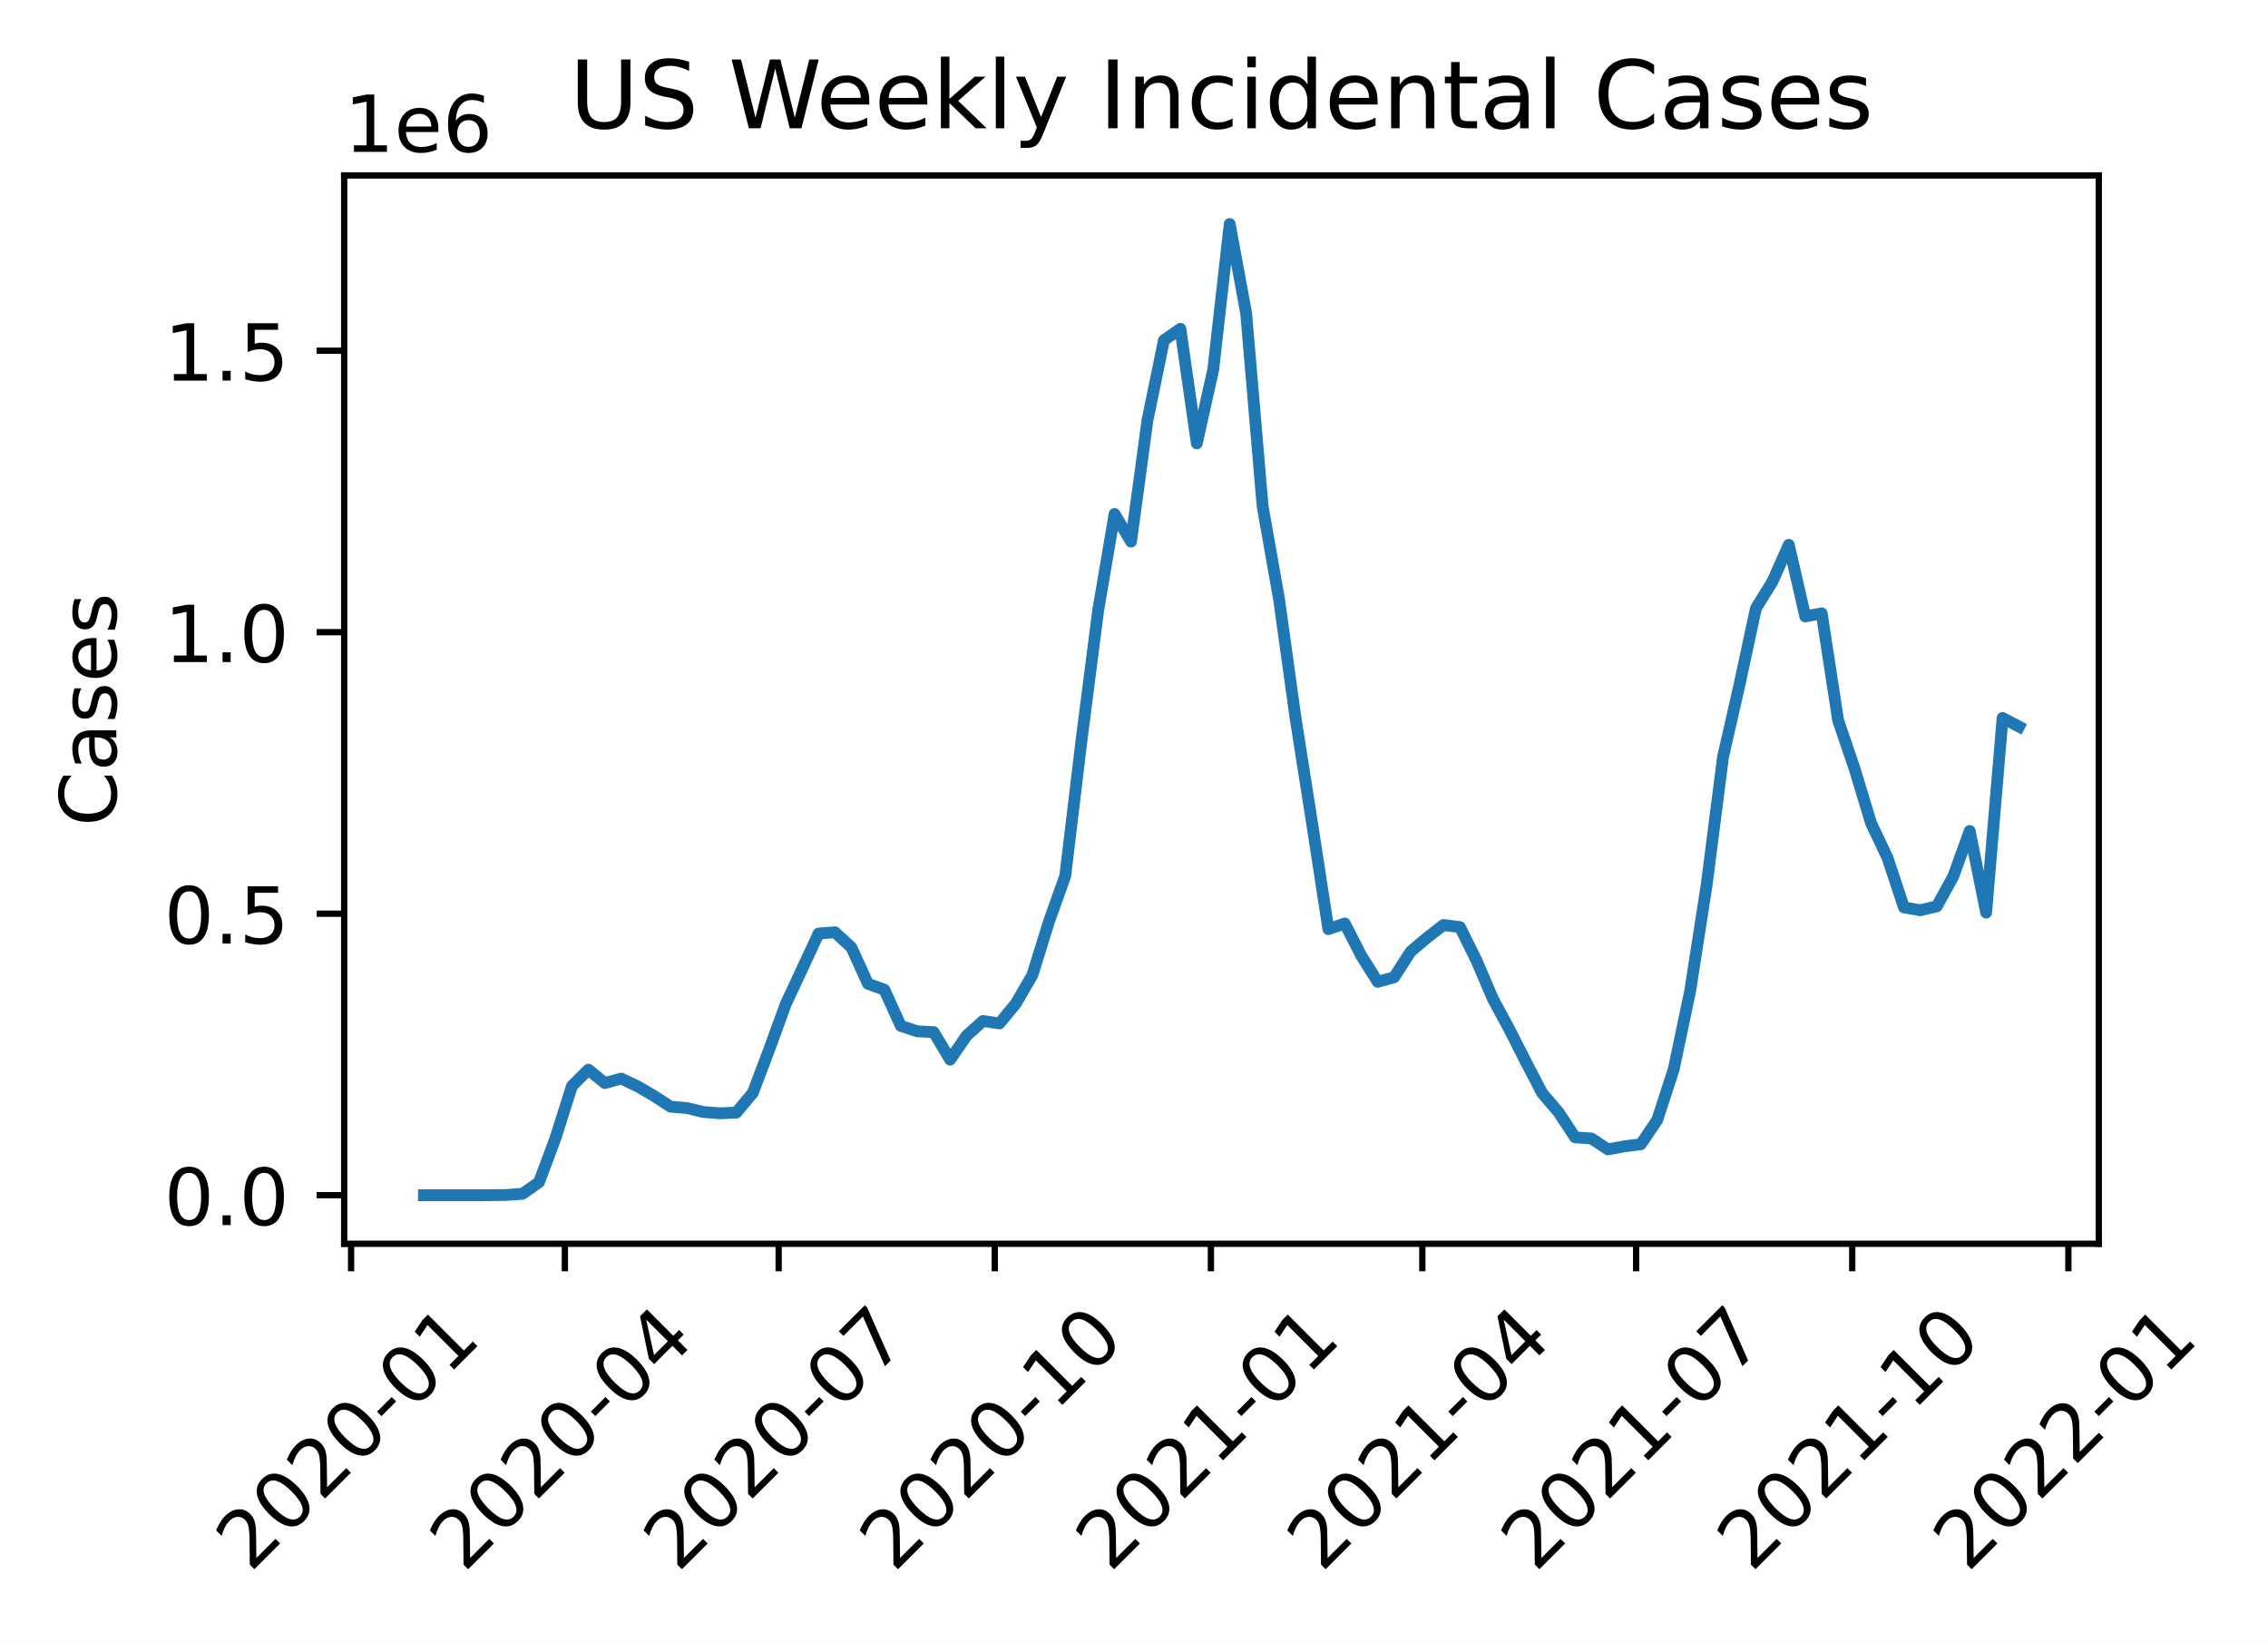
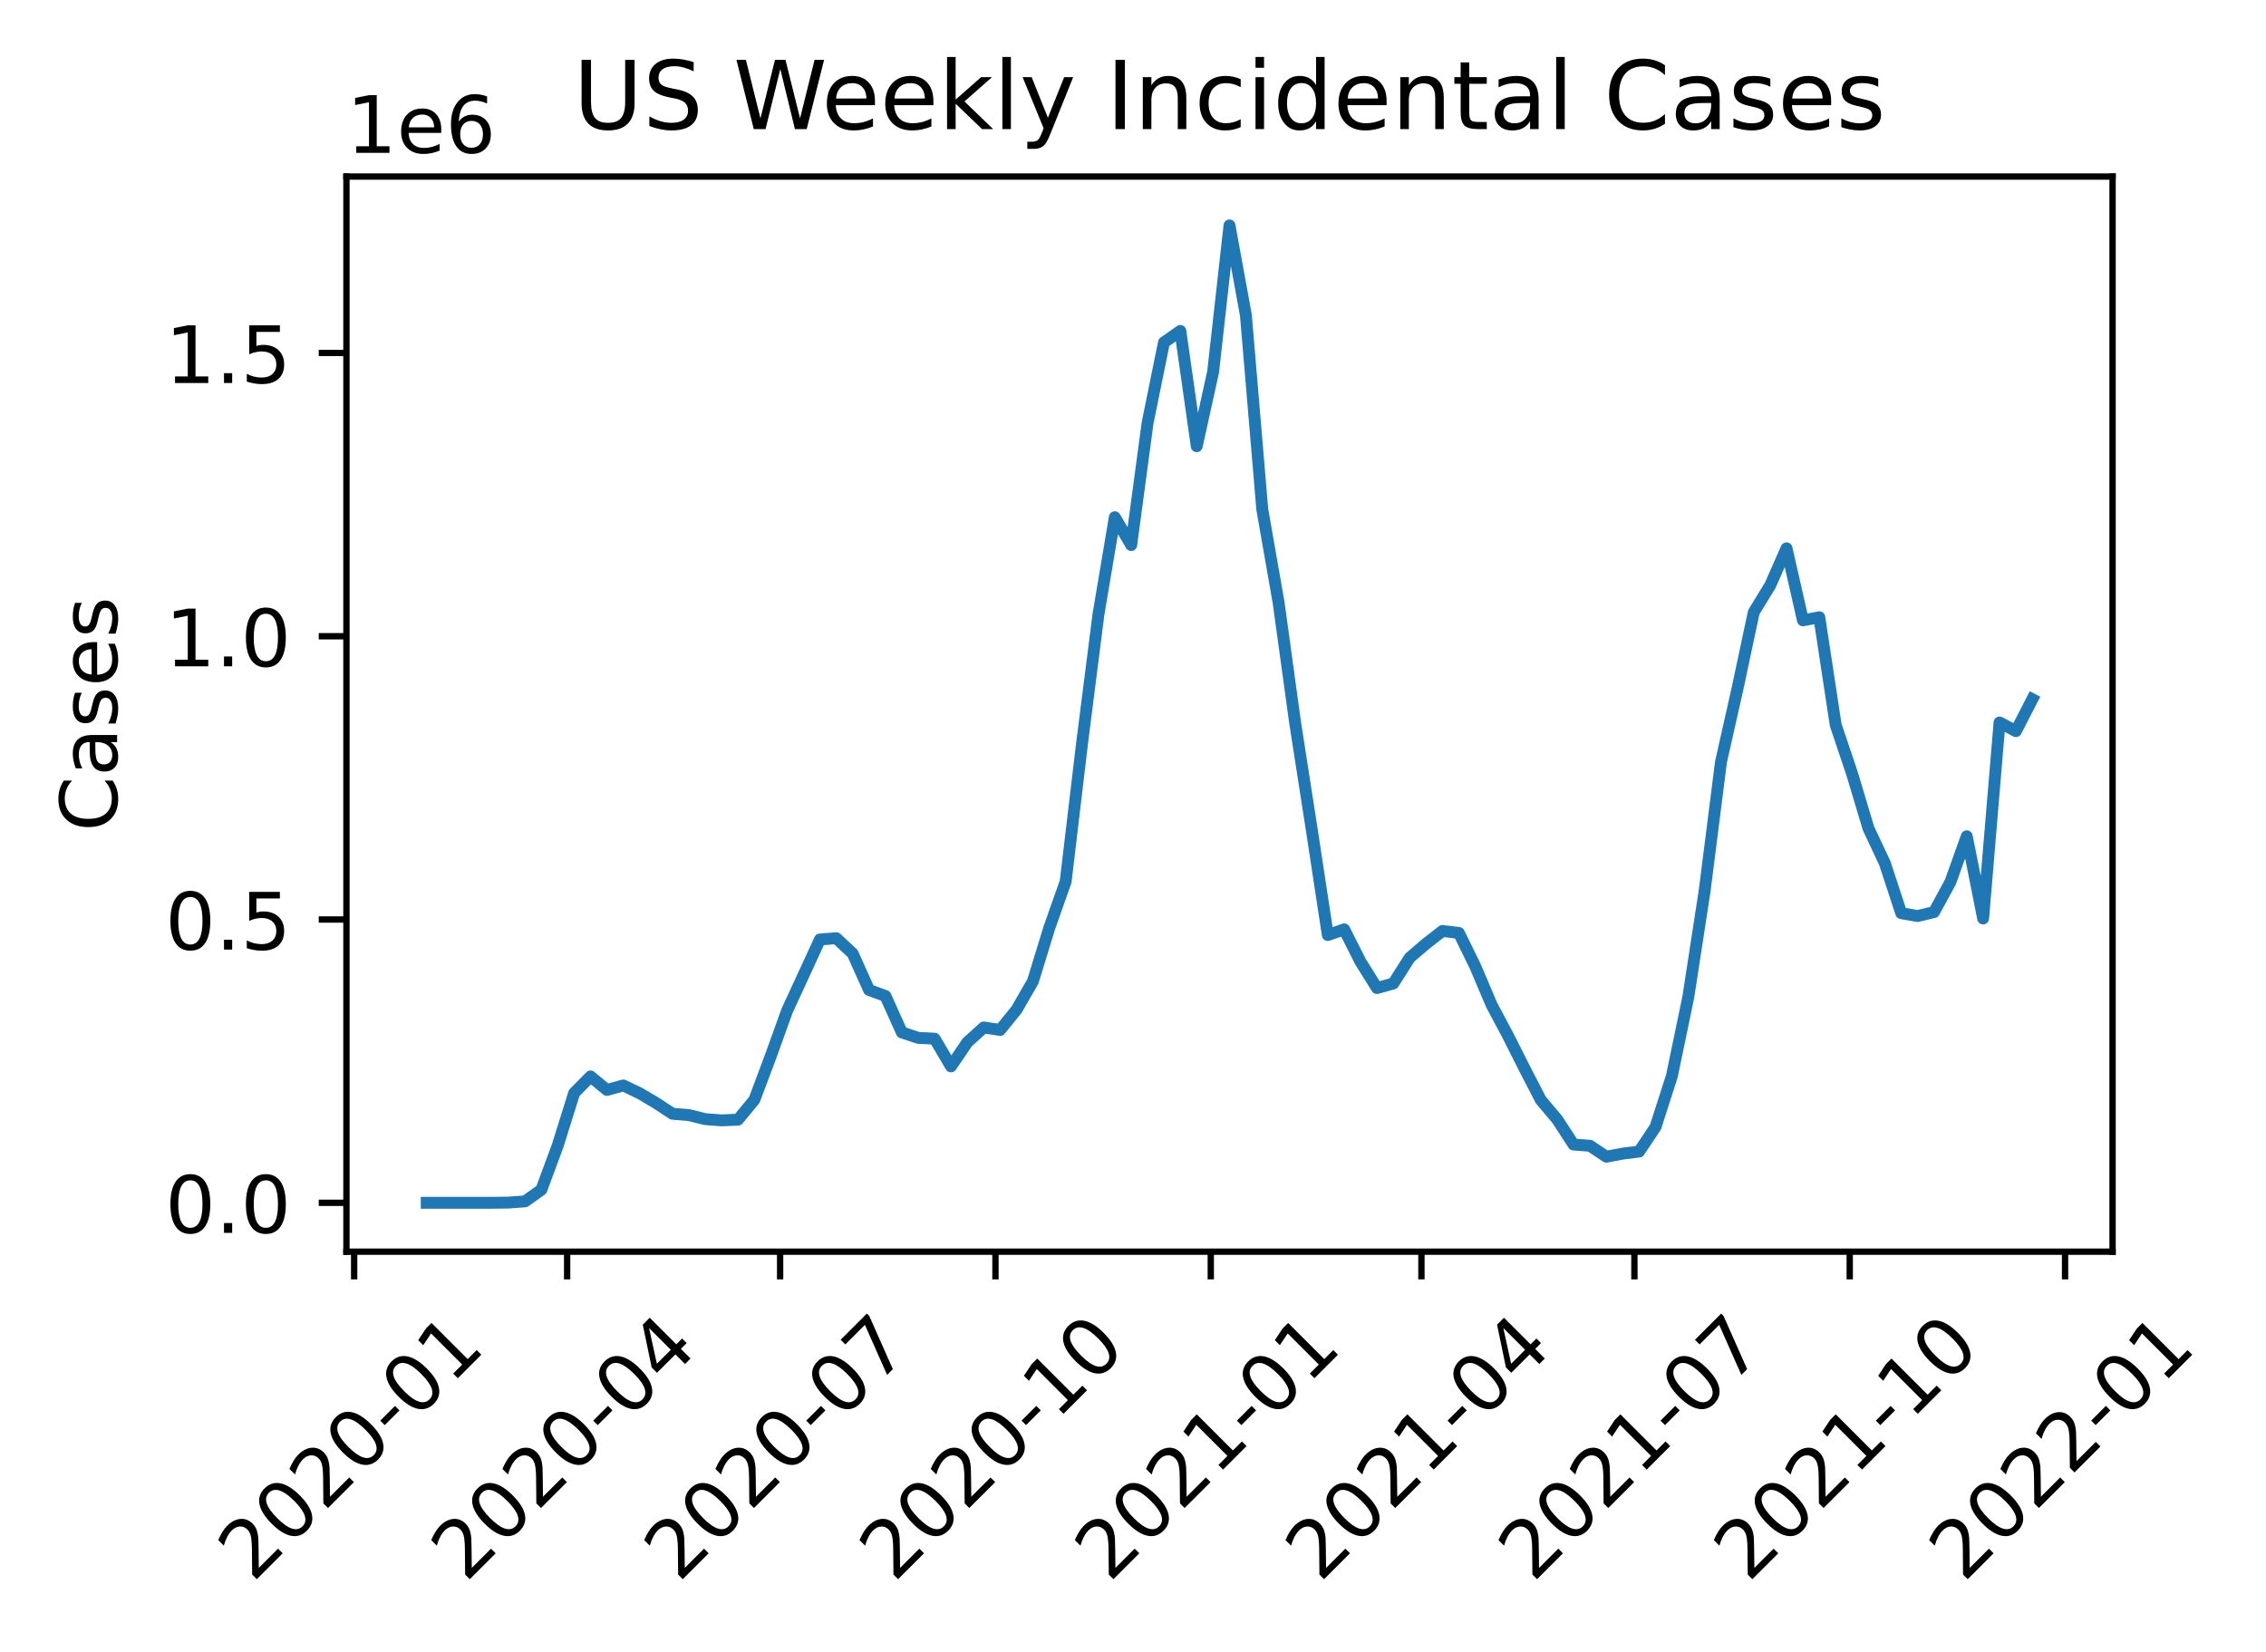
- <svg xmlns="http://www.w3.org/2000/svg" xmlns:xlink="http://www.w3.org/1999/xlink" height="208.807pt" version="1.1" viewBox="0 0 288.506 208.807" width="288.506pt">
+ <svg xmlns="http://www.w3.org/2000/svg" xmlns:xlink="http://www.w3.org/1999/xlink" height="208.807pt" version="1.1" viewBox="0 0 286.371 208.807" width="286.371pt">
  <defs>
    <style type="text/css">
*{stroke-linecap:butt;stroke-linejoin:round;}
  </style>
  </defs>
  <g id="figure_1">
    <g id="patch_1">
-       <path d="M 0 208.807  L 288.506 208.807  L 288.506 0  L 0 0  z " style="fill:#ffffff;" />
+       <path d="M 0 208.807  L 286.371 208.807  L 286.371 0  L 0 0  z " style="fill:#ffffff;" />
    </g>
    <g id="axes_1">
      <g id="patch_2">
        <path d="M 43.781 158.218  L 266.981 158.218  L 266.981 22.318  L 43.781 22.318  z " style="fill:#ffffff;" />
      </g>
      <g id="matplotlib.axis_1">
        <g id="xtick_1">
          <g id="line2d_1">
            <defs>
-               <path d="M 0 0  L 0 3.5  " id="m5ab951dbec" style="stroke:#000000;stroke-width:0.8;" />
-             </defs>
-             <g>
-               <use style="stroke:#000000;stroke-width:0.8;" x="44.663" xlink:href="#m5ab951dbec" y="158.218" />
+               <path d="M 0 0  L 0 3.5  " id="m351e87de5b" style="stroke:#000000;stroke-width:0.8;" />
+             </defs>
+             <g>
+               <use style="stroke:#000000;stroke-width:0.8;" x="44.757" xlink:href="#m351e87de5b" y="158.218" />
            </g>
          </g>
          <g id="text_1">
            <defs>
              <path d="M 19.188 8.297  L 53.609 8.297  L 53.609 0  L 7.328 0  L 7.328 8.297  Q 12.938 14.109 22.625 23.891  Q 32.328 33.688 34.812 36.531  Q 39.547 41.844 41.422 45.531  Q 43.312 49.219 43.312 52.781  Q 43.312 58.594 39.234 62.25  Q 35.156 65.922 28.609 65.922  Q 23.969 65.922 18.812 64.312  Q 13.672 62.703 7.812 59.422  L 7.812 69.391  Q 13.766 71.781 18.938 73  Q 24.125 74.219 28.422 74.219  Q 39.75 74.219 46.484 68.547  Q 53.219 62.891 53.219 53.422  Q 53.219 48.922 51.531 44.891  Q 49.859 40.875 45.406 35.406  Q 44.188 33.984 37.641 27.219  Q 31.109 20.453 19.188 8.297  z " id="DejaVuSans-50" />
              <path d="M 31.781 66.406  Q 24.172 66.406 20.328 58.906  Q 16.5 51.422 16.5 36.375  Q 16.5 21.391 20.328 13.891  Q 24.172 6.391 31.781 6.391  Q 39.453 6.391 43.281 13.891  Q 47.125 21.391 47.125 36.375  Q 47.125 51.422 43.281 58.906  Q 39.453 66.406 31.781 66.406  z M 31.781 74.219  Q 44.047 74.219 50.516 64.516  Q 56.984 54.828 56.984 36.375  Q 56.984 17.969 50.516 8.266  Q 44.047 -1.422 31.781 -1.422  Q 19.531 -1.422 13.062 8.266  Q 6.594 17.969 6.594 36.375  Q 6.594 54.828 13.062 64.516  Q 19.531 74.219 31.781 74.219  z " id="DejaVuSans-48" />
              <path d="M 4.891 31.391  L 31.203 31.391  L 31.203 23.391  L 4.891 23.391  z " id="DejaVuSans-45" />
              <path d="M 12.406 8.297  L 28.516 8.297  L 28.516 63.922  L 10.984 60.406  L 10.984 69.391  L 28.422 72.906  L 38.281 72.906  L 38.281 8.297  L 54.391 8.297  L 54.391 0  L 12.406 0  z " id="DejaVuSans-49" />
            </defs>
-             <g transform="translate(31.84153 200.1359)rotate(-45)scale(0.1 -0.1)">
+             <g transform="translate(31.93606 200.1359)rotate(-45)scale(0.1 -0.1)">
              <use xlink:href="#DejaVuSans-50" />
              <use x="63.623" xlink:href="#DejaVuSans-48" />
              <use x="127.246" xlink:href="#DejaVuSans-50" />
              <use x="190.869" xlink:href="#DejaVuSans-48" />
              <use x="254.492" xlink:href="#DejaVuSans-45" />
              <use x="290.576" xlink:href="#DejaVuSans-48" />
              <use x="354.199" xlink:href="#DejaVuSans-49" />
            </g>
          </g>
        </g>
        <g id="xtick_2">
          <g id="line2d_2">
            <g>
-               <use style="stroke:#000000;stroke-width:0.8;" x="71.857" xlink:href="#m5ab951dbec" y="158.218" />
+               <use style="stroke:#000000;stroke-width:0.8;" x="71.674" xlink:href="#m351e87de5b" y="158.218" />
            </g>
          </g>
          <g id="text_2">
            <defs>
              <path d="M 37.797 64.312  L 12.891 25.391  L 37.797 25.391  z M 35.203 72.906  L 47.609 72.906  L 47.609 25.391  L 58.016 25.391  L 58.016 17.188  L 47.609 17.188  L 47.609 0  L 37.797 0  L 37.797 17.188  L 4.891 17.188  L 4.891 26.703  z " id="DejaVuSans-52" />
            </defs>
-             <g transform="translate(59.03553 200.1359)rotate(-45)scale(0.1 -0.1)">
+             <g transform="translate(58.85257 200.1359)rotate(-45)scale(0.1 -0.1)">
              <use xlink:href="#DejaVuSans-50" />
              <use x="63.623" xlink:href="#DejaVuSans-48" />
              <use x="127.246" xlink:href="#DejaVuSans-50" />
              <use x="190.869" xlink:href="#DejaVuSans-48" />
              <use x="254.492" xlink:href="#DejaVuSans-45" />
              <use x="290.576" xlink:href="#DejaVuSans-48" />
              <use x="354.199" xlink:href="#DejaVuSans-52" />
            </g>
          </g>
        </g>
        <g id="xtick_3">
          <g id="line2d_3">
            <g>
-               <use style="stroke:#000000;stroke-width:0.8;" x="99.051" xlink:href="#m5ab951dbec" y="158.218" />
+               <use style="stroke:#000000;stroke-width:0.8;" x="98.59" xlink:href="#m351e87de5b" y="158.218" />
            </g>
          </g>
          <g id="text_3">
            <defs>
              <path d="M 8.203 72.906  L 55.078 72.906  L 55.078 68.703  L 28.609 0  L 18.312 0  L 43.219 64.594  L 8.203 64.594  z " id="DejaVuSans-55" />
            </defs>
-             <g transform="translate(86.22953 200.1359)rotate(-45)scale(0.1 -0.1)">
+             <g transform="translate(85.76909 200.1359)rotate(-45)scale(0.1 -0.1)">
              <use xlink:href="#DejaVuSans-50" />
              <use x="63.623" xlink:href="#DejaVuSans-48" />
              <use x="127.246" xlink:href="#DejaVuSans-50" />
              <use x="190.869" xlink:href="#DejaVuSans-48" />
              <use x="254.492" xlink:href="#DejaVuSans-45" />
              <use x="290.576" xlink:href="#DejaVuSans-48" />
              <use x="354.199" xlink:href="#DejaVuSans-55" />
            </g>
          </g>
        </g>
        <g id="xtick_4">
          <g id="line2d_4">
            <g>
-               <use style="stroke:#000000;stroke-width:0.8;" x="126.544" xlink:href="#m5ab951dbec" y="158.218" />
+               <use style="stroke:#000000;stroke-width:0.8;" x="125.803" xlink:href="#m351e87de5b" y="158.218" />
            </g>
          </g>
          <g id="text_4">
-             <g transform="translate(113.7224 200.1359)rotate(-45)scale(0.1 -0.1)">
+             <g transform="translate(112.9814 200.1359)rotate(-45)scale(0.1 -0.1)">
              <use xlink:href="#DejaVuSans-50" />
              <use x="63.623" xlink:href="#DejaVuSans-48" />
              <use x="127.246" xlink:href="#DejaVuSans-50" />
              <use x="190.869" xlink:href="#DejaVuSans-48" />
              <use x="254.492" xlink:href="#DejaVuSans-45" />
              <use x="290.576" xlink:href="#DejaVuSans-49" />
              <use x="354.199" xlink:href="#DejaVuSans-48" />
            </g>
          </g>
        </g>
        <g id="xtick_5">
          <g id="line2d_5">
            <g>
-               <use style="stroke:#000000;stroke-width:0.8;" x="154.036" xlink:href="#m5ab951dbec" y="158.218" />
+               <use style="stroke:#000000;stroke-width:0.8;" x="153.015" xlink:href="#m351e87de5b" y="158.218" />
            </g>
          </g>
          <g id="text_5">
-             <g transform="translate(141.2152 200.1359)rotate(-45)scale(0.1 -0.1)">
+             <g transform="translate(140.1937 200.1359)rotate(-45)scale(0.1 -0.1)">
              <use xlink:href="#DejaVuSans-50" />
              <use x="63.623" xlink:href="#DejaVuSans-48" />
              <use x="127.246" xlink:href="#DejaVuSans-50" />
              <use x="190.869" xlink:href="#DejaVuSans-49" />
              <use x="254.492" xlink:href="#DejaVuSans-45" />
              <use x="290.576" xlink:href="#DejaVuSans-48" />
              <use x="354.199" xlink:href="#DejaVuSans-49" />
            </g>
          </g>
        </g>
        <g id="xtick_6">
          <g id="line2d_6">
            <g>
-               <use style="stroke:#000000;stroke-width:0.8;" x="180.932" xlink:href="#m5ab951dbec" y="158.218" />
+               <use style="stroke:#000000;stroke-width:0.8;" x="179.636" xlink:href="#m351e87de5b" y="158.218" />
            </g>
          </g>
          <g id="text_6">
-             <g transform="translate(168.1104 200.1359)rotate(-45)scale(0.1 -0.1)">
+             <g transform="translate(166.8144 200.1359)rotate(-45)scale(0.1 -0.1)">
              <use xlink:href="#DejaVuSans-50" />
              <use x="63.623" xlink:href="#DejaVuSans-48" />
              <use x="127.246" xlink:href="#DejaVuSans-50" />
              <use x="190.869" xlink:href="#DejaVuSans-49" />
              <use x="254.492" xlink:href="#DejaVuSans-45" />
              <use x="290.576" xlink:href="#DejaVuSans-48" />
              <use x="354.199" xlink:href="#DejaVuSans-52" />
            </g>
          </g>
        </g>
        <g id="xtick_7">
          <g id="line2d_7">
            <g>
-               <use style="stroke:#000000;stroke-width:0.8;" x="208.126" xlink:href="#m5ab951dbec" y="158.218" />
+               <use style="stroke:#000000;stroke-width:0.8;" x="206.552" xlink:href="#m351e87de5b" y="158.218" />
            </g>
          </g>
          <g id="text_7">
-             <g transform="translate(195.3044 200.1359)rotate(-45)scale(0.1 -0.1)">
+             <g transform="translate(193.7309 200.1359)rotate(-45)scale(0.1 -0.1)">
              <use xlink:href="#DejaVuSans-50" />
              <use x="63.623" xlink:href="#DejaVuSans-48" />
              <use x="127.246" xlink:href="#DejaVuSans-50" />
              <use x="190.869" xlink:href="#DejaVuSans-49" />
              <use x="254.492" xlink:href="#DejaVuSans-45" />
              <use x="290.576" xlink:href="#DejaVuSans-48" />
              <use x="354.199" xlink:href="#DejaVuSans-55" />
            </g>
          </g>
        </g>
        <g id="xtick_8">
          <g id="line2d_8">
            <g>
-               <use style="stroke:#000000;stroke-width:0.8;" x="235.618" xlink:href="#m5ab951dbec" y="158.218" />
+               <use style="stroke:#000000;stroke-width:0.8;" x="233.764" xlink:href="#m351e87de5b" y="158.218" />
            </g>
          </g>
          <g id="text_8">
-             <g transform="translate(222.7972 200.1359)rotate(-45)scale(0.1 -0.1)">
+             <g transform="translate(220.9432 200.1359)rotate(-45)scale(0.1 -0.1)">
              <use xlink:href="#DejaVuSans-50" />
              <use x="63.623" xlink:href="#DejaVuSans-48" />
              <use x="127.246" xlink:href="#DejaVuSans-50" />
              <use x="190.869" xlink:href="#DejaVuSans-49" />
              <use x="254.492" xlink:href="#DejaVuSans-45" />
              <use x="290.576" xlink:href="#DejaVuSans-49" />
              <use x="354.199" xlink:href="#DejaVuSans-48" />
            </g>
          </g>
        </g>
        <g id="xtick_9">
          <g id="line2d_9">
            <g>
-               <use style="stroke:#000000;stroke-width:0.8;" x="263.111" xlink:href="#m5ab951dbec" y="158.218" />
+               <use style="stroke:#000000;stroke-width:0.8;" x="260.977" xlink:href="#m351e87de5b" y="158.218" />
            </g>
          </g>
          <g id="text_9">
-             <g transform="translate(250.2901 200.1359)rotate(-45)scale(0.1 -0.1)">
+             <g transform="translate(248.1555 200.1359)rotate(-45)scale(0.1 -0.1)">
              <use xlink:href="#DejaVuSans-50" />
              <use x="63.623" xlink:href="#DejaVuSans-48" />
              <use x="127.246" xlink:href="#DejaVuSans-50" />
              <use x="190.869" xlink:href="#DejaVuSans-50" />
              <use x="254.492" xlink:href="#DejaVuSans-45" />
              <use x="290.576" xlink:href="#DejaVuSans-48" />
              <use x="354.199" xlink:href="#DejaVuSans-49" />
            </g>
          </g>
        </g>
      </g>
      <g id="matplotlib.axis_2">
        <g id="ytick_1">
          <g id="line2d_10">
            <defs>
-               <path d="M 0 0  L -3.5 0  " id="mcdbb138c0b" style="stroke:#000000;stroke-width:0.8;" />
-             </defs>
-             <g>
-               <use style="stroke:#000000;stroke-width:0.8;" x="43.781" xlink:href="#mcdbb138c0b" y="152.041" />
+               <path d="M 0 0  L -3.5 0  " id="m04cd509e21" style="stroke:#000000;stroke-width:0.8;" />
+             </defs>
+             <g>
+               <use style="stroke:#000000;stroke-width:0.8;" x="43.781" xlink:href="#m04cd509e21" y="152.041" />
            </g>
          </g>
          <g id="text_10">
            <defs>
              <path d="M 10.688 12.406  L 21 12.406  L 21 0  L 10.688 0  z " id="DejaVuSans-46" />
            </defs>
            <g transform="translate(20.87813 155.8402)scale(0.1 -0.1)">
              <use xlink:href="#DejaVuSans-48" />
              <use x="63.623" xlink:href="#DejaVuSans-46" />
              <use x="95.41" xlink:href="#DejaVuSans-48" />
            </g>
          </g>
        </g>
        <g id="ytick_2">
          <g id="line2d_11">
            <g>
-               <use style="stroke:#000000;stroke-width:0.8;" x="43.781" xlink:href="#mcdbb138c0b" y="116.232" />
+               <use style="stroke:#000000;stroke-width:0.8;" x="43.781" xlink:href="#m04cd509e21" y="116.232" />
            </g>
          </g>
          <g id="text_11">
            <defs>
              <path d="M 10.797 72.906  L 49.516 72.906  L 49.516 64.594  L 19.828 64.594  L 19.828 46.734  Q 21.969 47.469 24.109 47.828  Q 26.266 48.188 28.422 48.188  Q 40.625 48.188 47.75 41.5  Q 54.891 34.812 54.891 23.391  Q 54.891 11.625 47.562 5.094  Q 40.234 -1.422 26.906 -1.422  Q 22.312 -1.422 17.547 -0.641  Q 12.797 0.141 7.719 1.703  L 7.719 11.625  Q 12.109 9.234 16.797 8.062  Q 21.484 6.891 26.703 6.891  Q 35.156 6.891 40.078 11.328  Q 45.016 15.766 45.016 23.391  Q 45.016 31 40.078 35.438  Q 35.156 39.891 26.703 39.891  Q 22.75 39.891 18.812 39.016  Q 14.891 38.141 10.797 36.281  z " id="DejaVuSans-53" />
            </defs>
            <g transform="translate(20.87813 120.0309)scale(0.1 -0.1)">
              <use xlink:href="#DejaVuSans-48" />
              <use x="63.623" xlink:href="#DejaVuSans-46" />
              <use x="95.41" xlink:href="#DejaVuSans-53" />
            </g>
          </g>
        </g>
        <g id="ytick_3">
          <g id="line2d_12">
            <g>
-               <use style="stroke:#000000;stroke-width:0.8;" x="43.781" xlink:href="#mcdbb138c0b" y="80.422" />
+               <use style="stroke:#000000;stroke-width:0.8;" x="43.781" xlink:href="#m04cd509e21" y="80.422" />
            </g>
          </g>
          <g id="text_12">
            <g transform="translate(20.87813 84.22161)scale(0.1 -0.1)">
              <use xlink:href="#DejaVuSans-49" />
              <use x="63.623" xlink:href="#DejaVuSans-46" />
              <use x="95.41" xlink:href="#DejaVuSans-48" />
            </g>
          </g>
        </g>
        <g id="ytick_4">
          <g id="line2d_13">
            <g>
-               <use style="stroke:#000000;stroke-width:0.8;" x="43.781" xlink:href="#mcdbb138c0b" y="44.613" />
+               <use style="stroke:#000000;stroke-width:0.8;" x="43.781" xlink:href="#m04cd509e21" y="44.613" />
            </g>
          </g>
          <g id="text_13">
            <g transform="translate(20.87813 48.41231)scale(0.1 -0.1)">
              <use xlink:href="#DejaVuSans-49" />
              <use x="63.623" xlink:href="#DejaVuSans-46" />
              <use x="95.41" xlink:href="#DejaVuSans-53" />
            </g>
          </g>
        </g>
        <g id="text_14">
          <defs>
            <path d="M 64.406 67.281  L 64.406 56.891  Q 59.422 61.531 53.781 63.812  Q 48.141 66.109 41.797 66.109  Q 29.297 66.109 22.656 58.469  Q 16.016 50.828 16.016 36.375  Q 16.016 21.969 22.656 14.328  Q 29.297 6.688 41.797 6.688  Q 48.141 6.688 53.781 8.984  Q 59.422 11.281 64.406 15.922  L 64.406 5.609  Q 59.234 2.094 53.438 0.328  Q 47.656 -1.422 41.219 -1.422  Q 24.656 -1.422 15.125 8.703  Q 5.609 18.844 5.609 36.375  Q 5.609 53.953 15.125 64.078  Q 24.656 74.219 41.219 74.219  Q 47.75 74.219 53.531 72.484  Q 59.328 70.75 64.406 67.281  z " id="DejaVuSans-67" />
            <path d="M 34.281 27.484  Q 23.391 27.484 19.188 25  Q 14.984 22.516 14.984 16.5  Q 14.984 11.719 18.141 8.906  Q 21.297 6.109 26.703 6.109  Q 34.188 6.109 38.703 11.406  Q 43.219 16.703 43.219 25.484  L 43.219 27.484  z M 52.203 31.203  L 52.203 0  L 43.219 0  L 43.219 8.297  Q 40.141 3.328 35.547 0.953  Q 30.953 -1.422 24.312 -1.422  Q 15.922 -1.422 10.953 3.297  Q 6 8.016 6 15.922  Q 6 25.141 12.172 29.828  Q 18.359 34.516 30.609 34.516  L 43.219 34.516  L 43.219 35.406  Q 43.219 41.609 39.141 45  Q 35.062 48.391 27.688 48.391  Q 23 48.391 18.547 47.266  Q 14.109 46.141 10.016 43.891  L 10.016 52.203  Q 14.938 54.109 19.578 55.047  Q 24.219 56 28.609 56  Q 40.484 56 46.344 49.844  Q 52.203 43.703 52.203 31.203  z " id="DejaVuSans-97" />
            <path d="M 44.281 53.078  L 44.281 44.578  Q 40.484 46.531 36.375 47.5  Q 32.281 48.484 27.875 48.484  Q 21.188 48.484 17.844 46.438  Q 14.5 44.391 14.5 40.281  Q 14.5 37.156 16.891 35.375  Q 19.281 33.594 26.516 31.984  L 29.594 31.297  Q 39.156 29.25 43.188 25.516  Q 47.219 21.781 47.219 15.094  Q 47.219 7.469 41.188 3.016  Q 35.156 -1.422 24.609 -1.422  Q 20.219 -1.422 15.453 -0.562  Q 10.688 0.297 5.422 2  L 5.422 11.281  Q 10.406 8.688 15.234 7.391  Q 20.062 6.109 24.812 6.109  Q 31.156 6.109 34.562 8.281  Q 37.984 10.453 37.984 14.406  Q 37.984 18.062 35.516 20.016  Q 33.062 21.969 24.703 23.781  L 21.578 24.516  Q 13.234 26.266 9.516 29.906  Q 5.812 33.547 5.812 39.891  Q 5.812 47.609 11.281 51.797  Q 16.75 56 26.812 56  Q 31.781 56 36.172 55.266  Q 40.578 54.547 44.281 53.078  z " id="DejaVuSans-115" />
            <path d="M 56.203 29.594  L 56.203 25.203  L 14.891 25.203  Q 15.484 15.922 20.484 11.062  Q 25.484 6.203 34.422 6.203  Q 39.594 6.203 44.453 7.469  Q 49.312 8.734 54.109 11.281  L 54.109 2.781  Q 49.266 0.734 44.188 -0.344  Q 39.109 -1.422 33.891 -1.422  Q 20.797 -1.422 13.156 6.188  Q 5.516 13.812 5.516 26.812  Q 5.516 40.234 12.766 48.109  Q 20.016 56 32.328 56  Q 43.359 56 49.781 48.891  Q 56.203 41.797 56.203 29.594  z M 47.219 32.234  Q 47.125 39.594 43.094 43.984  Q 39.062 48.391 32.422 48.391  Q 24.906 48.391 20.391 44.141  Q 15.875 39.891 15.188 32.172  z " id="DejaVuSans-101" />
          </defs>
          <g transform="translate(14.79844 105.1095)rotate(-90)scale(0.1 -0.1)">
            <use xlink:href="#DejaVuSans-67" />
            <use x="69.824" xlink:href="#DejaVuSans-97" />
            <use x="131.104" xlink:href="#DejaVuSans-115" />
            <use x="183.203" xlink:href="#DejaVuSans-101" />
            <use x="244.727" xlink:href="#DejaVuSans-115" />
          </g>
        </g>
        <g id="text_15">
          <defs>
            <path d="M 33.016 40.375  Q 26.375 40.375 22.484 35.828  Q 18.609 31.297 18.609 23.391  Q 18.609 15.531 22.484 10.953  Q 26.375 6.391 33.016 6.391  Q 39.656 6.391 43.531 10.953  Q 47.406 15.531 47.406 23.391  Q 47.406 31.297 43.531 35.828  Q 39.656 40.375 33.016 40.375  z M 52.594 71.297  L 52.594 62.312  Q 48.875 64.062 45.094 64.984  Q 41.312 65.922 37.594 65.922  Q 27.828 65.922 22.672 59.328  Q 17.531 52.734 16.797 39.406  Q 19.672 43.656 24.016 45.922  Q 28.375 48.188 33.594 48.188  Q 44.578 48.188 50.953 41.516  Q 57.328 34.859 57.328 23.391  Q 57.328 12.156 50.688 5.359  Q 44.047 -1.422 33.016 -1.422  Q 20.359 -1.422 13.672 8.266  Q 6.984 17.969 6.984 36.375  Q 6.984 53.656 15.188 63.938  Q 23.391 74.219 37.203 74.219  Q 40.922 74.219 44.703 73.484  Q 48.484 72.75 52.594 71.297  z " id="DejaVuSans-54" />
          </defs>
          <g transform="translate(43.78125 19.31812)scale(0.1 -0.1)">
            <use xlink:href="#DejaVuSans-49" />
            <use x="63.623" xlink:href="#DejaVuSans-101" />
            <use x="125.146" xlink:href="#DejaVuSans-54" />
          </g>
        </g>
      </g>
      <g id="line2d_14">
-         <path clip-path="url(#p1cf05a6f04)" d="M 53.927 152.041  L 56.019 152.041  L 58.11 152.041  L 60.202 152.041  L 62.294 152.04  L 64.386 152.013  L 66.478 151.859  L 68.57 150.386  L 70.661 144.782  L 72.753 138.163  L 74.845 136.068  L 76.937 137.775  L 79.029 137.208  L 81.121 138.198  L 83.213 139.424  L 85.304 140.783  L 87.396 140.953  L 89.488 141.464  L 91.58 141.621  L 93.672 141.531  L 95.764 139.021  L 97.855 133.497  L 99.947 127.741  L 102.039 123.261  L 104.131 118.757  L 106.223 118.593  L 108.315 120.532  L 110.407 125.14  L 112.498 125.899  L 114.59 130.504  L 116.682 131.193  L 118.774 131.295  L 120.866 134.797  L 122.958 131.749  L 125.049 129.877  L 127.141 130.191  L 129.233 127.64  L 131.325 124.046  L 133.417 117.293  L 135.509 111.425  L 137.601 93.962  L 139.692 77.676  L 141.784 65.38  L 143.876 68.899  L 145.968 53.461  L 148.06 43.285  L 150.152 41.832  L 152.243 56.403  L 154.335 47.007  L 156.427 28.495  L 158.519 39.839  L 160.611 64.375  L 162.703 76.209  L 164.795 91.285  L 166.886 104.593  L 168.978 118.193  L 171.07 117.477  L 173.162 121.584  L 175.254 124.899  L 177.346 124.317  L 179.437 121.057  L 181.529 119.287  L 183.621 117.677  L 185.713 117.928  L 187.805 122.15  L 189.897 127.032  L 191.989 130.919  L 194.08 135.031  L 196.172 139.043  L 198.264 141.497  L 200.356 144.677  L 202.448 144.83  L 204.54 146.213  L 206.631 145.823  L 208.723 145.565  L 210.815 142.47  L 212.907 136.027  L 214.999 126.08  L 217.091 112.625  L 219.183 96.299  L 221.274 87.114  L 223.366 77.385  L 225.458 74.003  L 227.55 69.308  L 229.642 78.415  L 231.734 78.025  L 233.825 91.635  L 235.917 97.785  L 238.009 104.703  L 240.101 109.113  L 242.193 115.429  L 244.285 115.791  L 246.377 115.294  L 248.468 111.5  L 250.56 105.71  L 252.652 116.099  L 254.744 91.328  L 256.836 92.433  " style="fill:none;stroke:#1f77b4;stroke-linecap:square;stroke-width:1.5;" />
+         <path clip-path="url(#p2f82a12350)" d="M 53.927 152.041  L 55.997 152.041  L 58.068 152.041  L 60.138 152.041  L 62.209 152.04  L 64.279 152.013  L 66.35 151.859  L 68.42 150.386  L 70.491 144.782  L 72.561 138.163  L 74.632 136.068  L 76.702 137.775  L 78.773 137.208  L 80.843 138.198  L 82.914 139.424  L 84.984 140.783  L 87.055 140.953  L 89.125 141.464  L 91.196 141.621  L 93.266 141.531  L 95.337 139.021  L 97.407 133.497  L 99.478 127.741  L 101.548 123.261  L 103.619 118.757  L 105.689 118.593  L 107.76 120.532  L 109.83 125.14  L 111.901 125.899  L 113.971 130.504  L 116.042 131.193  L 118.112 131.295  L 120.183 134.797  L 122.253 131.749  L 124.324 129.877  L 126.394 130.191  L 128.465 127.64  L 130.535 124.046  L 132.606 117.293  L 134.676 111.425  L 136.747 93.962  L 138.817 77.676  L 140.888 65.38  L 142.958 68.899  L 145.029 53.461  L 147.099 43.285  L 149.17 41.832  L 151.24 56.403  L 153.311 47.007  L 155.381 28.495  L 157.452 39.839  L 159.522 64.375  L 161.593 76.209  L 163.663 91.285  L 165.734 104.593  L 167.804 118.193  L 169.875 117.477  L 171.945 121.584  L 174.016 124.899  L 176.086 124.317  L 178.157 121.057  L 180.227 119.287  L 182.298 117.677  L 184.368 117.928  L 186.439 122.15  L 188.509 127.032  L 190.58 130.919  L 192.65 135.031  L 194.721 139.043  L 196.791 141.497  L 198.862 144.677  L 200.932 144.83  L 203.003 146.213  L 205.073 145.823  L 207.144 145.565  L 209.214 142.47  L 211.285 136.027  L 213.355 126.08  L 215.426 112.625  L 217.496 96.299  L 219.567 87.114  L 221.637 77.385  L 223.708 74.003  L 225.778 69.308  L 227.849 78.415  L 229.919 78.025  L 231.99 91.635  L 234.06 97.785  L 236.131 104.703  L 238.201 109.113  L 240.272 115.429  L 242.342 115.791  L 244.413 115.293  L 246.483 111.501  L 248.554 105.708  L 250.624 116.1  L 252.695 91.323  L 254.765 92.42  L 256.836 88.388  " style="fill:none;stroke:#1f77b4;stroke-linecap:square;stroke-width:1.5;" />
      </g>
      <g id="patch_3">
        <path d="M 43.781 158.218  L 43.781 22.318  " style="fill:none;stroke:#000000;stroke-linecap:square;stroke-linejoin:miter;stroke-width:0.8;" />
      </g>
      <g id="patch_4">
        <path d="M 266.981 158.218  L 266.981 22.318  " style="fill:none;stroke:#000000;stroke-linecap:square;stroke-linejoin:miter;stroke-width:0.8;" />
      </g>
      <g id="patch_5">
        <path d="M 43.781 158.218  L 266.981 158.218  " style="fill:none;stroke:#000000;stroke-linecap:square;stroke-linejoin:miter;stroke-width:0.8;" />
      </g>
      <g id="patch_6">
        <path d="M 43.781 22.318  L 266.981 22.318  " style="fill:none;stroke:#000000;stroke-linecap:square;stroke-linejoin:miter;stroke-width:0.8;" />
      </g>
      <g id="text_16">
        <defs>
          <path d="M 8.688 72.906  L 18.609 72.906  L 18.609 28.609  Q 18.609 16.891 22.844 11.734  Q 27.094 6.594 36.625 6.594  Q 46.094 6.594 50.344 11.734  Q 54.594 16.891 54.594 28.609  L 54.594 72.906  L 64.5 72.906  L 64.5 27.391  Q 64.5 13.141 57.438 5.859  Q 50.391 -1.422 36.625 -1.422  Q 22.797 -1.422 15.734 5.859  Q 8.688 13.141 8.688 27.391  z " id="DejaVuSans-85" />
          <path d="M 53.516 70.516  L 53.516 60.891  Q 47.906 63.578 42.922 64.891  Q 37.938 66.219 33.297 66.219  Q 25.25 66.219 20.875 63.094  Q 16.5 59.969 16.5 54.203  Q 16.5 49.359 19.406 46.891  Q 22.312 44.438 30.422 42.922  L 36.375 41.703  Q 47.406 39.594 52.656 34.297  Q 57.906 29 57.906 20.125  Q 57.906 9.516 50.797 4.047  Q 43.703 -1.422 29.984 -1.422  Q 24.812 -1.422 18.969 -0.25  Q 13.141 0.922 6.891 3.219  L 6.891 13.375  Q 12.891 10.016 18.656 8.297  Q 24.422 6.594 29.984 6.594  Q 38.422 6.594 43.016 9.906  Q 47.609 13.234 47.609 19.391  Q 47.609 24.75 44.312 27.781  Q 41.016 30.812 33.5 32.328  L 27.484 33.5  Q 16.453 35.688 11.516 40.375  Q 6.594 45.062 6.594 53.422  Q 6.594 63.094 13.406 68.656  Q 20.219 74.219 32.172 74.219  Q 37.312 74.219 42.625 73.281  Q 47.953 72.359 53.516 70.516  z " id="DejaVuSans-83" />
          <path id="DejaVuSans-32" />
          <path d="M 3.328 72.906  L 13.281 72.906  L 28.609 11.281  L 43.891 72.906  L 54.984 72.906  L 70.312 11.281  L 85.594 72.906  L 95.609 72.906  L 77.297 0  L 64.891 0  L 49.516 63.281  L 33.984 0  L 21.578 0  z " id="DejaVuSans-87" />
          <path d="M 9.078 75.984  L 18.109 75.984  L 18.109 31.109  L 44.922 54.688  L 56.391 54.688  L 27.391 29.109  L 57.625 0  L 45.906 0  L 18.109 26.703  L 18.109 0  L 9.078 0  z " id="DejaVuSans-107" />
          <path d="M 9.422 75.984  L 18.406 75.984  L 18.406 0  L 9.422 0  z " id="DejaVuSans-108" />
          <path d="M 32.172 -5.078  Q 28.375 -14.844 24.75 -17.812  Q 21.141 -20.797 15.094 -20.797  L 7.906 -20.797  L 7.906 -13.281  L 13.188 -13.281  Q 16.891 -13.281 18.938 -11.516  Q 21 -9.766 23.484 -3.219  L 25.094 0.875  L 2.984 54.688  L 12.5 54.688  L 29.594 11.922  L 46.688 54.688  L 56.203 54.688  z " id="DejaVuSans-121" />
          <path d="M 9.812 72.906  L 19.672 72.906  L 19.672 0  L 9.812 0  z " id="DejaVuSans-73" />
          <path d="M 54.891 33.016  L 54.891 0  L 45.906 0  L 45.906 32.719  Q 45.906 40.484 42.875 44.328  Q 39.844 48.188 33.797 48.188  Q 26.516 48.188 22.312 43.547  Q 18.109 38.922 18.109 30.906  L 18.109 0  L 9.078 0  L 9.078 54.688  L 18.109 54.688  L 18.109 46.188  Q 21.344 51.125 25.703 53.562  Q 30.078 56 35.797 56  Q 45.219 56 50.047 50.172  Q 54.891 44.344 54.891 33.016  z " id="DejaVuSans-110" />
          <path d="M 48.781 52.594  L 48.781 44.188  Q 44.969 46.297 41.141 47.344  Q 37.312 48.391 33.406 48.391  Q 24.656 48.391 19.812 42.844  Q 14.984 37.312 14.984 27.297  Q 14.984 17.281 19.812 11.734  Q 24.656 6.203 33.406 6.203  Q 37.312 6.203 41.141 7.25  Q 44.969 8.297 48.781 10.406  L 48.781 2.094  Q 45.016 0.344 40.984 -0.531  Q 36.969 -1.422 32.422 -1.422  Q 20.062 -1.422 12.781 6.344  Q 5.516 14.109 5.516 27.297  Q 5.516 40.672 12.859 48.328  Q 20.219 56 33.016 56  Q 37.156 56 41.109 55.141  Q 45.062 54.297 48.781 52.594  z " id="DejaVuSans-99" />
          <path d="M 9.422 54.688  L 18.406 54.688  L 18.406 0  L 9.422 0  z M 9.422 75.984  L 18.406 75.984  L 18.406 64.594  L 9.422 64.594  z " id="DejaVuSans-105" />
          <path d="M 45.406 46.391  L 45.406 75.984  L 54.391 75.984  L 54.391 0  L 45.406 0  L 45.406 8.203  Q 42.578 3.328 38.25 0.953  Q 33.938 -1.422 27.875 -1.422  Q 17.969 -1.422 11.734 6.484  Q 5.516 14.406 5.516 27.297  Q 5.516 40.188 11.734 48.094  Q 17.969 56 27.875 56  Q 33.938 56 38.25 53.625  Q 42.578 51.266 45.406 46.391  z M 14.797 27.297  Q 14.797 17.391 18.875 11.75  Q 22.953 6.109 30.078 6.109  Q 37.203 6.109 41.297 11.75  Q 45.406 17.391 45.406 27.297  Q 45.406 37.203 41.297 42.844  Q 37.203 48.484 30.078 48.484  Q 22.953 48.484 18.875 42.844  Q 14.797 37.203 14.797 27.297  z " id="DejaVuSans-100" />
          <path d="M 18.312 70.219  L 18.312 54.688  L 36.812 54.688  L 36.812 47.703  L 18.312 47.703  L 18.312 18.016  Q 18.312 11.328 20.141 9.422  Q 21.969 7.516 27.594 7.516  L 36.812 7.516  L 36.812 0  L 27.594 0  Q 17.188 0 13.234 3.875  Q 9.281 7.766 9.281 18.016  L 9.281 47.703  L 2.688 47.703  L 2.688 54.688  L 9.281 54.688  L 9.281 70.219  z " id="DejaVuSans-116" />
        </defs>
        <g transform="translate(72.45656 16.31812)scale(0.12 -0.12)">
          <use xlink:href="#DejaVuSans-85" />
          <use x="73.193" xlink:href="#DejaVuSans-83" />
          <use x="136.67" xlink:href="#DejaVuSans-32" />
          <use x="168.457" xlink:href="#DejaVuSans-87" />
          <use x="261.459" xlink:href="#DejaVuSans-101" />
          <use x="322.982" xlink:href="#DejaVuSans-101" />
          <use x="384.506" xlink:href="#DejaVuSans-107" />
          <use x="442.416" xlink:href="#DejaVuSans-108" />
          <use x="470.199" xlink:href="#DejaVuSans-121" />
          <use x="529.379" xlink:href="#DejaVuSans-32" />
          <use x="561.166" xlink:href="#DejaVuSans-73" />
          <use x="590.658" xlink:href="#DejaVuSans-110" />
          <use x="654.037" xlink:href="#DejaVuSans-99" />
          <use x="709.018" xlink:href="#DejaVuSans-105" />
          <use x="736.801" xlink:href="#DejaVuSans-100" />
          <use x="800.277" xlink:href="#DejaVuSans-101" />
          <use x="861.801" xlink:href="#DejaVuSans-110" />
          <use x="925.18" xlink:href="#DejaVuSans-116" />
          <use x="964.389" xlink:href="#DejaVuSans-97" />
          <use x="1025.668" xlink:href="#DejaVuSans-108" />
          <use x="1053.451" xlink:href="#DejaVuSans-32" />
          <use x="1085.238" xlink:href="#DejaVuSans-67" />
          <use x="1155.062" xlink:href="#DejaVuSans-97" />
          <use x="1216.342" xlink:href="#DejaVuSans-115" />
          <use x="1268.441" xlink:href="#DejaVuSans-101" />
          <use x="1329.965" xlink:href="#DejaVuSans-115" />
        </g>
      </g>
    </g>
  </g>
  <defs>
-     <clipPath id="p1cf05a6f04">
+     <clipPath id="p2f82a12350">
      <rect height="135.9" width="223.2" x="43.781" y="22.318" />
    </clipPath>
  </defs>
</svg>
